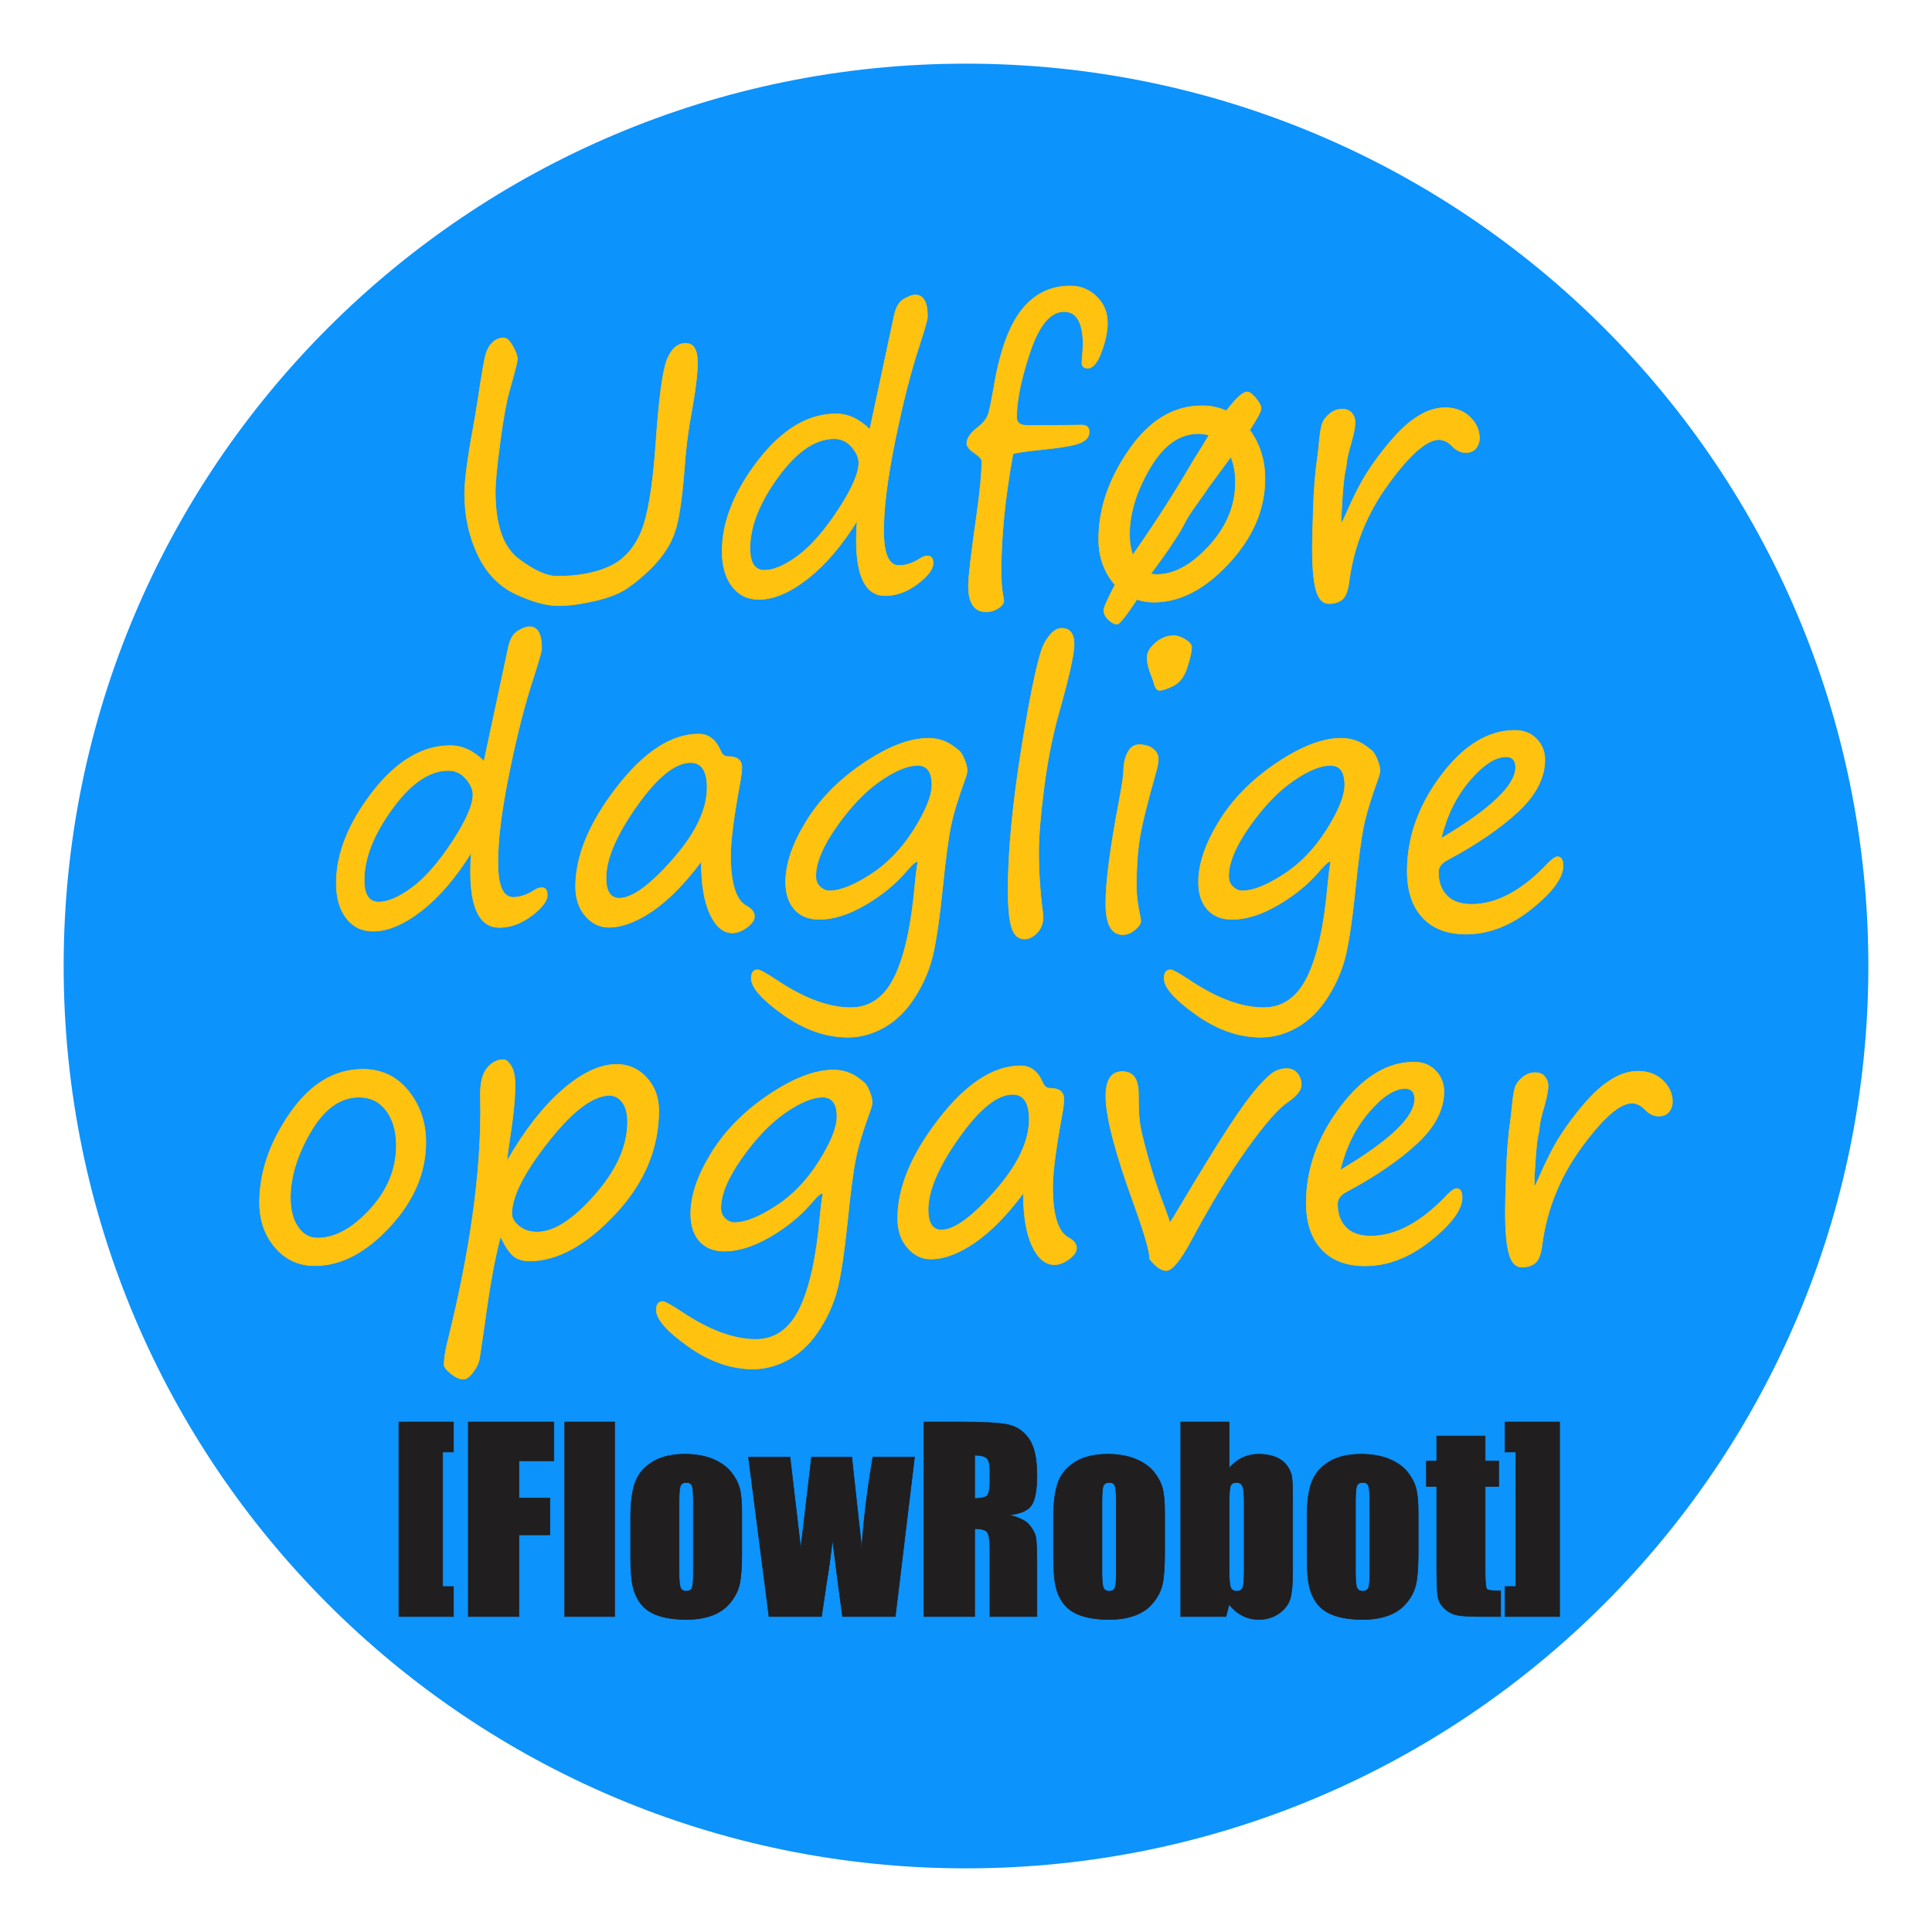
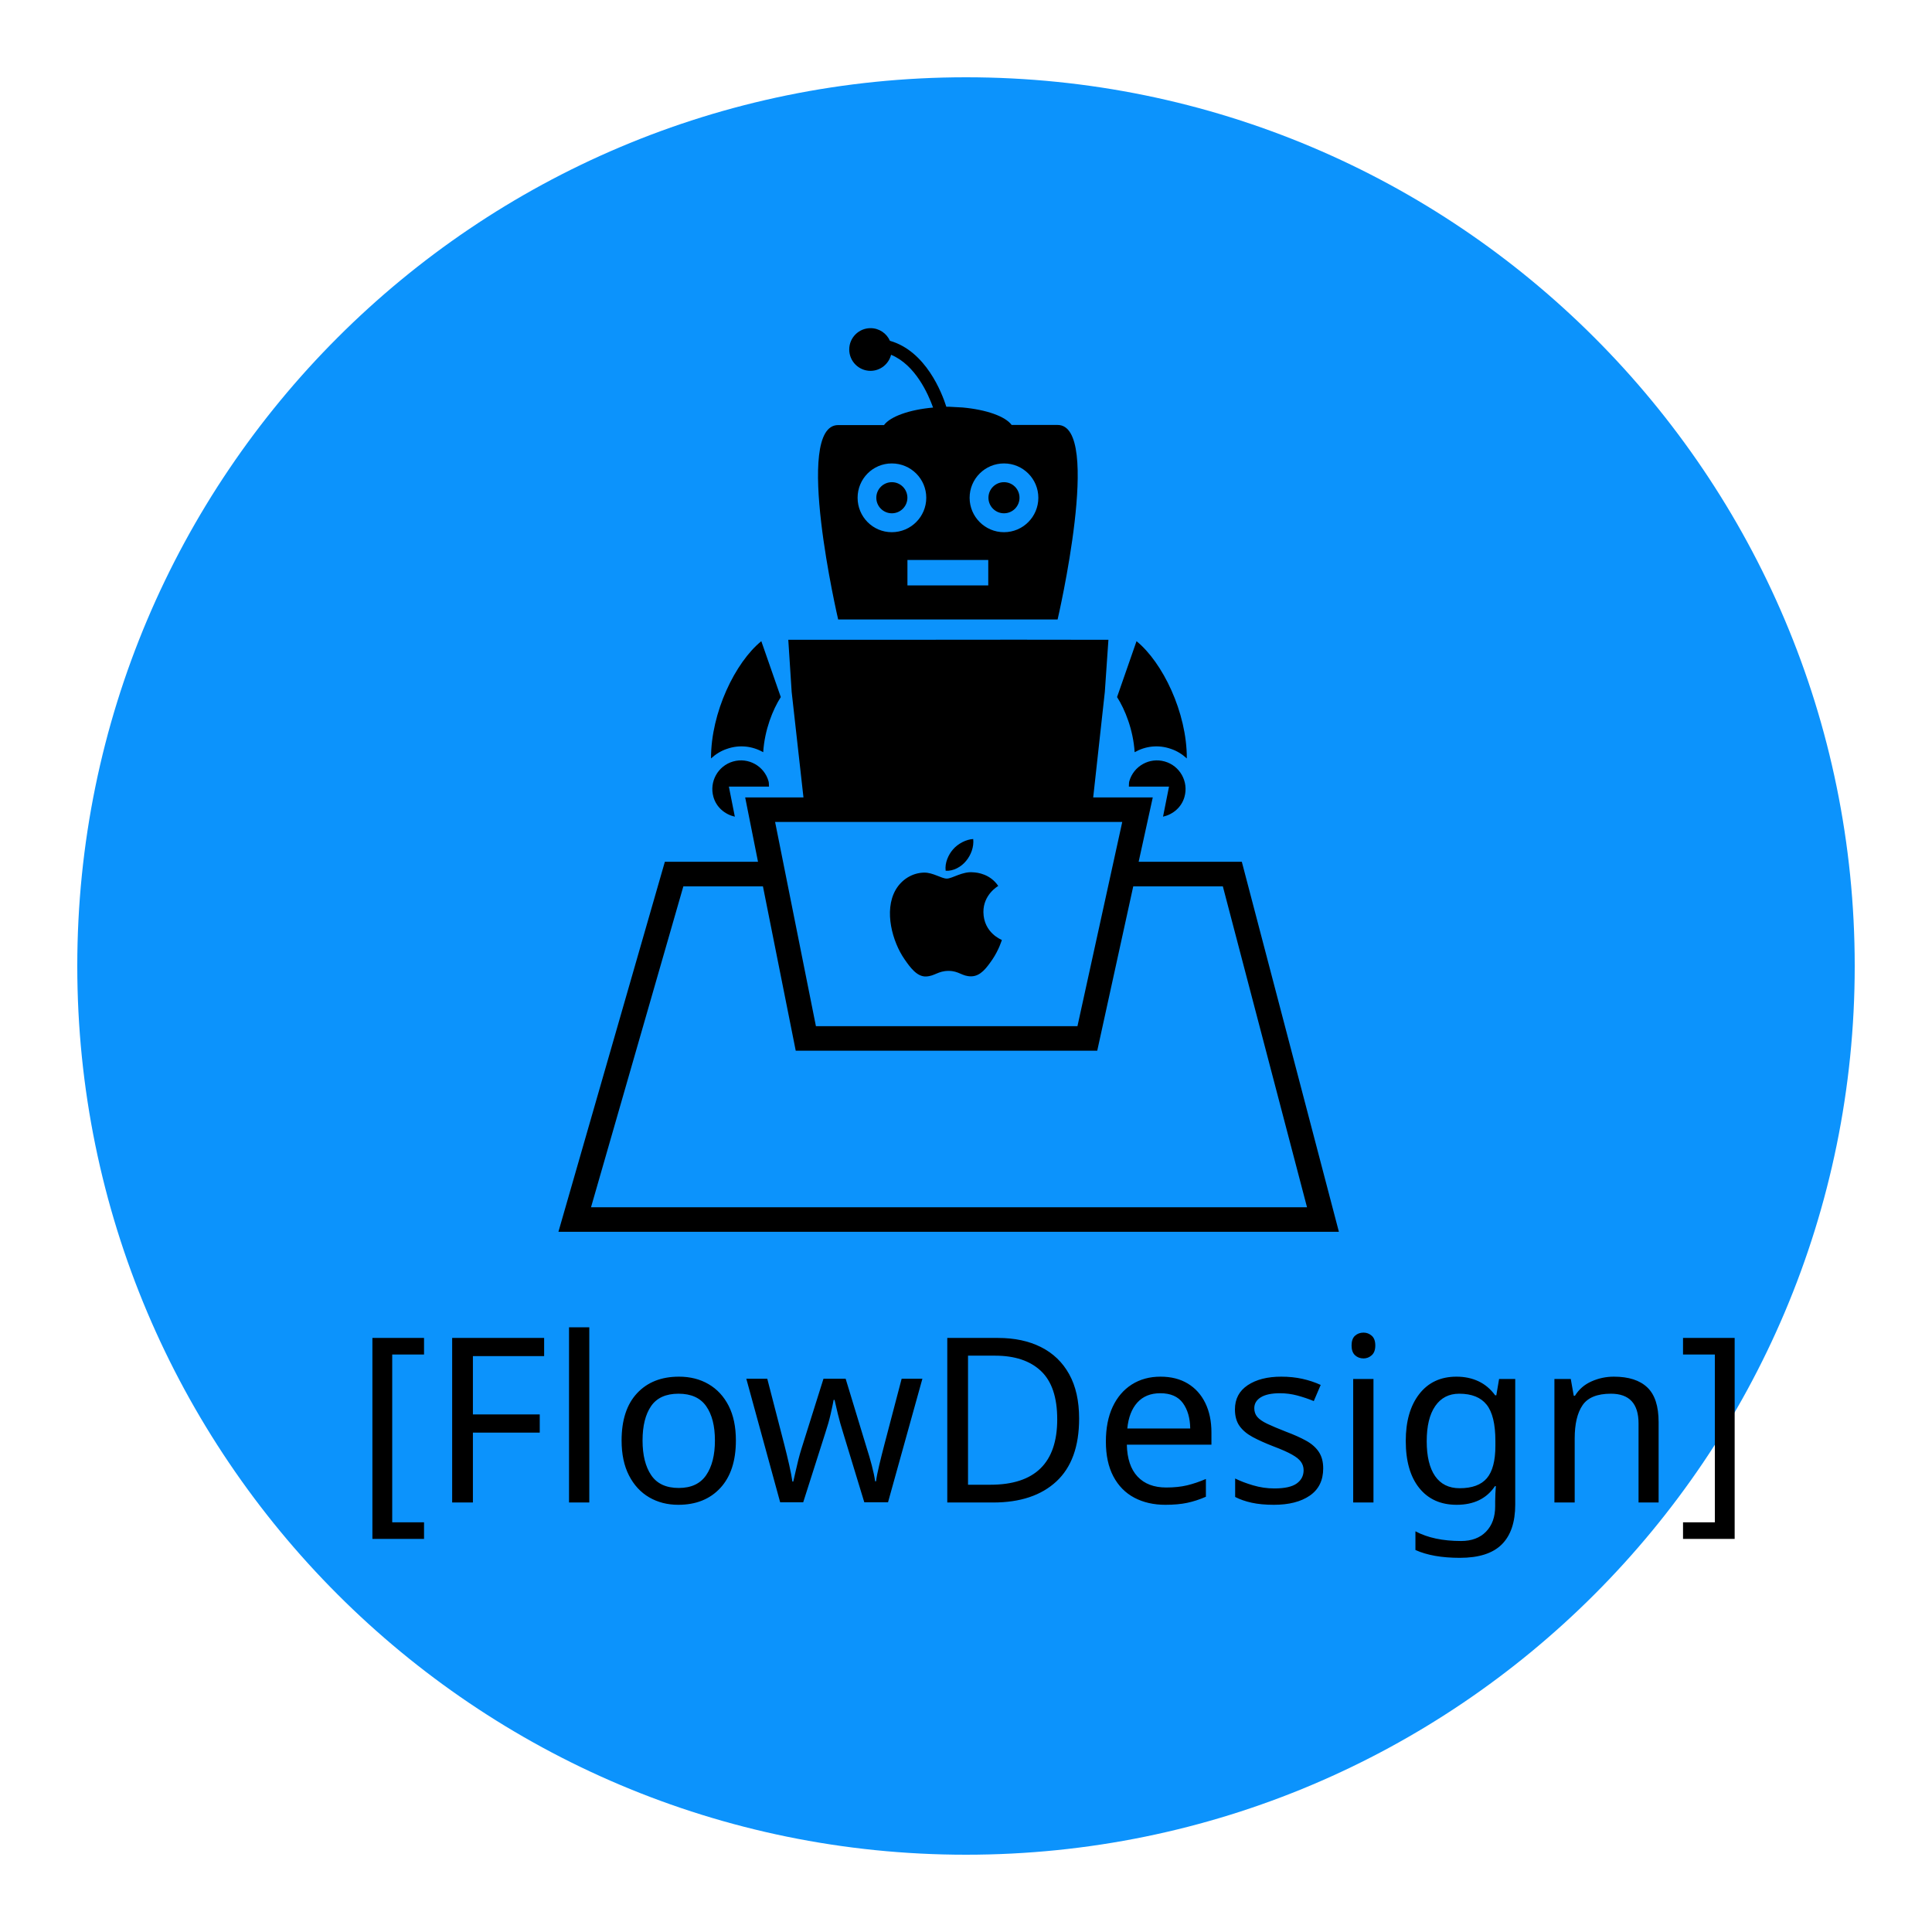
- <svg xmlns="http://www.w3.org/2000/svg" xml:space="preserve" width="9.843in" height="9.843in" version="1.1" style="shape-rendering:geometricPrecision; text-rendering:geometricPrecision; image-rendering:optimizeQuality; fill-rule:evenodd; clip-rule:evenodd" viewBox="0 0 9842.52 9842.52">
-   <defs>
-     <style type="text/css">
-    
-     .str0 {stroke:#0C93FC;stroke-width:138.89;stroke-miterlimit:2.613}
-     .str2 {stroke:#201E1E;stroke-width:3;stroke-miterlimit:2.613}
-     .str1 {stroke:#FFC20F;stroke-width:3;stroke-miterlimit:2.613}
-     .fil0 {fill:#0C93FC}
-     .fil2 {fill:#201E1E;fill-rule:nonzero}
-     .fil1 {fill:#FFC20F;fill-rule:nonzero}
-    
-   </style>
-   </defs>
-   <g id="Layer_x0020_1">
-     <circle class="fil0 str0" cx="4921.26" cy="4921.26" r="4527.56" />
-     <g id="_2914590347136">
-       <path class="fil1 str1" d="M2843.35 3085.75c-58.25,0 -129.93,-19.52 -215.02,-58.86 -84.79,-39.35 -149.44,-106.14 -194.28,-200.38 -44.53,-93.94 -67.1,-197.63 -67.1,-310.78 0,-68.02 14.94,-182.08 44.83,-342.2 5.49,-29.28 13.11,-75.64 23.18,-139.38 19.22,-126.88 32.33,-203.13 39.65,-228.74 7.63,-25.62 19.22,-46.06 35.38,-61.3 16.16,-15.25 34.77,-22.87 56.42,-22.87 14.94,0 30.19,14.33 46.06,42.7 15.56,28.06 23.48,50.02 23.48,65.57 0,11.89 -13.72,65.88 -40.87,161.65 -14.33,48.19 -29.89,133.59 -46.66,256.19 -16.47,122.3 -25.01,208.61 -25.01,258.63 0,167.13 39.34,280.89 117.42,340.37 78.38,59.47 144.26,89.36 197.02,89.36 102.48,0 189.7,-15.56 261.38,-46.97 71.98,-31.11 126.27,-88.15 163.17,-170.19 36.9,-82.35 63.13,-235.15 78.69,-458.41 15.56,-228.13 34.46,-370.26 56.73,-426.68 22.27,-56.12 53.98,-84.48 95.16,-84.48 40.57,0 60.69,33.24 60.69,99.12 0,56.12 -11.59,147.92 -34.77,275.41 -14.94,78.69 -25.93,170.49 -33.24,276.02 -6.41,83.26 -14.94,156.77 -25.93,220.2 -10.67,63.44 -28.06,116.51 -52.46,158.59 -24.4,42.39 -55.51,82.04 -92.72,118.95 -37.21,36.9 -75.94,69.23 -116.51,97.29 -40.56,28.06 -96.38,50.32 -167.44,66.49 -71.37,16.47 -133.59,24.7 -187.26,24.7zm1523.43 -432.48c-79.6,128.09 -164.39,226.91 -253.75,296.15 -89.36,69.54 -171.41,104.31 -246.43,104.31 -57.95,0 -103.7,-22.26 -137.25,-66.8 -33.55,-44.22 -50.63,-103.39 -50.63,-177.2 0,-150.67 61.31,-305.3 183.61,-463.89 122.61,-158.29 254.67,-237.59 396.49,-237.59 61.91,0 119.25,26.54 172.32,79.61l125.04 -584.37c9.15,-39.95 25.62,-66.79 49.72,-80.52 24.09,-13.72 43,-20.44 56.73,-20.44 41.78,0 62.52,36.91 62.52,110.71 0,13.11 -13.72,61.91 -41.18,146.4 -43.31,131.15 -84.79,292.18 -123.52,483.11 -39.04,190.93 -58.56,344.03 -58.56,459.62 0,119.25 25.93,178.72 77.77,178.72 33.24,0 67.71,-10.98 103.39,-32.94 14.94,-10.67 28.97,-16.16 42.09,-16.16 19.21,0 28.67,12.5 28.67,37.51 0,30.5 -26.84,65.57 -79.91,105.53 -53.37,39.95 -107.97,59.78 -164.09,59.78 -98.2,0 -147.31,-94.55 -147.31,-284.25 0,-32.02 1.22,-64.66 4.27,-97.29zm-117.12 -418.15c-96.38,0 -191.84,65.27 -286.69,196.11 -94.85,130.84 -142.13,251.62 -142.13,362.33 0,74.42 24.7,111.63 74.11,111.63 46.67,0 103.09,-24.4 169.57,-73.2 66.19,-48.8 134.5,-126.57 204.96,-233.63 70.15,-107.05 105.53,-187.26 105.53,-240.94 0,-26.23 -12.2,-53.07 -36.3,-80.82 -24.09,-27.76 -53.68,-41.48 -89.06,-41.48zm864.35 829.27c-4.27,14.94 -15.56,27.45 -34.16,37.52 -18.3,10.06 -36.91,15.25 -55.2,15.25 -60.69,0 -91.19,-44.53 -91.19,-133.28 0,-42.39 14.03,-161.95 42.09,-359.28 17.08,-120.78 25.93,-212.58 25.93,-275.1 0,-10.68 -12.51,-24.7 -37.82,-42.09 -25.62,-16.47 -38.43,-32.94 -38.43,-49.1 0,-25.62 19.52,-53.37 58.25,-82.96 29.89,-23.18 48.19,-49.1 54.9,-77.77 7.02,-28.67 14.64,-68.32 23.79,-118.94 30.19,-184.52 77.77,-317.8 142.43,-399.24 64.66,-81.74 147.01,-122.61 247.04,-122.61 53.07,0 97.9,18 134.81,54.29 37.21,35.99 55.51,80.82 55.51,134.2 0,43.61 -10.37,93.02 -30.8,147.92 -20.44,55.2 -43.92,82.65 -70.15,82.65 -19.52,0 -29.58,-9.76 -29.58,-29.28l6.41 -86.92c0,-114.98 -32.33,-172.32 -96.69,-172.32 -69.54,0 -127.18,68.32 -173.23,204.96 -45.75,136.94 -68.63,247.96 -68.63,333.96 0,27.15 17.69,40.87 53.37,40.87 155.55,0 247.04,-0.61 274.8,-1.83 27.75,-0.91 41.48,10.67 41.48,35.07 0,24.4 -14.94,43 -44.83,55.81 -30.2,12.81 -95.77,24.09 -197.33,34.46 -86.31,8.85 -135.11,16.17 -146.4,22.26 -39.95,221.43 -59.78,419.06 -59.78,592.3 0,51.85 2.44,90.28 7.01,115.29 4.27,23.18 6.41,37.82 6.41,43.92zm1252.6 -873.8c51.85,71.37 77.77,154.02 77.77,248.26 0,154.93 -61.3,298.28 -183.6,430.65 -122.61,132.37 -249.79,198.24 -382.16,198.24 -30.19,0 -59.17,-4.57 -86.61,-14.03l-39.35 57.95c-32.02,45.14 -52.46,68.01 -60.69,68.01 -14.94,0 -30.19,-7.93 -45.75,-23.18 -15.25,-15.55 -23.18,-31.11 -23.18,-46.66 0,-14.33 19.22,-57.65 57.34,-130.54 -55.51,-63.74 -83.26,-141.52 -83.26,-233.93 0,-153.72 51.85,-305.3 155.24,-454.44 103.09,-149.14 226.91,-223.87 371.17,-223.87 43.92,0 85.4,8.85 124.13,25.93 49.41,-64.35 84.48,-96.38 105.52,-96.38 11.9,0 26.84,10.68 44.53,32.02 17.99,21.66 26.84,38.74 26.84,51.85 0,14.94 -19.22,51.54 -57.95,110.1zm-595.04 636.82c7.02,-11.29 14.33,-22.27 22.26,-32.94 108.27,-156.76 202.21,-303.77 281.51,-441.32l19.52 -31.41c22.57,-35.07 40.26,-63.74 52.76,-85.7l11.59 -18.91c-16.17,-5.19 -34.16,-7.93 -54.59,-7.93 -95.77,0 -178.11,58.87 -247.04,176.59 -68.62,117.42 -103.09,229.66 -103.09,336.41 0,40.87 5.49,76.25 17.08,105.22zm499.27 -500.19l-88.45 120.47c-17.69,22.57 -31.72,42.39 -41.78,59.17 -6.1,8.85 -23.18,32.63 -50.93,71.37 -24.7,34.46 -41.48,61 -50.93,79.61 -29.28,59.47 -88.14,147.92 -176.28,265.34 9.76,2.44 19.82,3.66 30.5,3.66 88.76,0 177.81,-48.8 267.17,-146.09 89.36,-97.6 133.89,-205.87 133.89,-324.81 0,-46.67 -7.63,-89.36 -23.18,-128.71zm562.1 341.29c6.1,-10.67 13.11,-25.62 21.65,-44.83 40.56,-92.72 77.77,-165.61 111.63,-218.37 33.85,-52.76 71.37,-103.09 112.24,-151.28 40.56,-48.49 78.07,-85.09 111.63,-110.1 33.55,-25.01 64.05,-42.39 91.5,-52.15 27.45,-9.76 53.98,-14.94 79.6,-14.94 51.85,0 93.94,15.86 126.88,46.97 32.63,31.42 49.1,67.71 49.1,109.49 0,18.61 -5.8,35.07 -17.38,50.02 -11.59,14.94 -29.28,22.26 -53.07,22.26 -25.01,0 -48.19,-10.98 -68.93,-32.94 -21.35,-21.96 -43.92,-32.94 -67.1,-32.94 -61.91,0 -147.61,75.03 -257.11,225.08 -109.8,150.06 -176.59,315.36 -200.38,495.92 -5.8,46.36 -17.08,77.16 -33.85,92.11 -16.78,14.64 -40.26,22.27 -70.45,22.27 -29.28,0 -50.32,-21.66 -63.44,-65.27 -13.11,-43.61 -19.82,-116.81 -19.82,-219.9 0,-27.75 1.52,-89.67 4.57,-184.82 3.35,-112.54 10.67,-203.43 21.35,-272.67 1.83,-11.28 4.88,-37.82 8.84,-79.3 4.27,-46.06 9.46,-77.78 15.86,-95.77 6.1,-17.69 18.91,-34.46 38.43,-50.02 19.21,-15.56 40.26,-23.18 62.83,-23.18 21.96,0 38.73,7.01 49.71,21.04 10.98,14.03 16.47,28.97 16.47,45.14 0,23.18 -6.1,55.81 -17.99,98.21 -13.72,46.97 -21.65,79.6 -24.09,97.29 -1.83,20.43 -4.88,41.48 -9.76,63.44 -6.1,25.62 -11.89,93.02 -18,201.91l-0.91 33.24 0 24.09zm-4431.68 1674.92c-79.6,128.09 -164.39,226.91 -253.75,296.15 -89.36,69.54 -171.41,104.31 -246.43,104.31 -57.95,0 -103.7,-22.26 -137.25,-66.8 -33.55,-44.22 -50.63,-103.39 -50.63,-177.2 0,-150.67 61.31,-305.3 183.61,-463.89 122.61,-158.29 254.67,-237.59 396.49,-237.59 61.91,0 119.25,26.54 172.32,79.61l125.04 -584.37c9.15,-39.95 25.62,-66.79 49.72,-80.52 24.09,-13.72 43,-20.44 56.73,-20.44 41.78,0 62.52,36.91 62.52,110.71 0,13.11 -13.72,61.91 -41.18,146.4 -43.31,131.15 -84.79,292.18 -123.52,483.11 -39.04,190.93 -58.56,344.03 -58.56,459.62 0,119.25 25.93,178.72 77.77,178.72 33.24,0 67.71,-10.98 103.39,-32.94 14.94,-10.67 28.97,-16.16 42.09,-16.16 19.21,0 28.67,12.5 28.67,37.51 0,30.5 -26.84,65.57 -79.91,105.53 -53.37,39.95 -107.97,59.78 -164.09,59.78 -98.2,0 -147.31,-94.55 -147.31,-284.25 0,-32.02 1.22,-64.66 4.27,-97.29zm-117.12 -418.15c-96.38,0 -191.84,65.27 -286.69,196.11 -94.85,130.84 -142.13,251.62 -142.13,362.33 0,74.42 24.7,111.63 74.11,111.63 46.67,0 103.09,-24.4 169.57,-73.2 66.19,-48.8 134.5,-126.57 204.96,-233.63 70.15,-107.05 105.53,-187.26 105.53,-240.94 0,-26.23 -12.2,-53.07 -36.3,-80.82 -24.09,-27.76 -53.68,-41.48 -89.06,-41.48zm1288.59 462.98c-83.26,111.93 -165.92,195.81 -247.35,251.93 -81.74,55.81 -156.46,83.87 -224.48,83.87 -45.75,0 -85.4,-19.21 -118.64,-57.95 -33.55,-38.73 -50.02,-88.44 -50.02,-149.44 0,-156.46 69.84,-325.12 209.83,-505.98 139.99,-180.86 279.07,-271.14 417.23,-271.14 50.02,0 87.23,28.37 111.93,85.7 7.63,18.91 19.82,28.67 36.6,28.67 47.58,0 71.37,18.3 71.37,55.2 0,18.61 -3.05,43.92 -8.85,75.94 -32.33,175.67 -48.19,299.81 -48.19,371.78 0,144.26 27.15,230.57 82.04,259.24 26.23,14.33 39.34,31.72 39.34,52.46 0,18.61 -12.81,37.21 -38.43,56.12 -25.62,18.61 -50.32,28.06 -74.11,28.06 -46.06,0 -83.87,-31.72 -113.46,-94.85 -29.89,-63.13 -44.83,-153.11 -44.83,-269.61zm-54.29 -503.24c-78.69,0 -170.19,73.81 -274.49,221.12 -104.31,147.61 -156.46,269.92 -156.46,366.9 0,68.32 22.87,102.78 68.01,102.78 65.57,0 156.46,-66.19 272.66,-198.55 116.2,-132.06 174.15,-253.75 174.15,-364.46 0,-85.09 -28.06,-127.79 -83.87,-127.79zm1157.74 504.76c-7.01,-5.19 -27.14,11.59 -59.78,50.02 -54.29,63.74 -123.52,120.47 -207.7,169.88 -84.48,49.41 -162.56,74.11 -234.54,74.11 -53.68,0 -95.77,-16.78 -126.26,-50.33 -30.2,-33.85 -45.44,-80.21 -45.44,-139.99 0,-92.11 34.77,-195.2 104.61,-308.65 69.54,-113.46 167.14,-212.58 292.49,-297.06 125.35,-84.48 235.15,-126.88 329.39,-126.88 49.41,0 93.02,14.33 130.54,43 8.84,7.02 16.47,12.81 23.18,17.69 10.67,7.93 20.74,23.48 30.19,46.97 9.76,23.48 14.33,42.39 14.33,56.73 0,8.85 -3.35,22.57 -9.76,41.17 -36.29,98.82 -61,180.86 -74.11,245.52 -13.11,64.96 -27.45,174.45 -43,328.17 -14.33,138.16 -29.59,244.3 -46.36,319.02 -16.78,74.42 -46.67,146.39 -90.28,215.93 -43.61,69.84 -95.77,122 -156.46,157.07 -60.69,34.77 -123.22,52.15 -187.57,52.15 -111.32,0 -221.42,-38.43 -329.69,-115.29 -108.27,-76.86 -162.56,-138.46 -162.56,-184.83 0,-29.28 10.98,-43.92 32.94,-43.92 10.67,0 42.7,17.69 95.77,52.76 139.99,93.63 265.95,140.3 377.88,140.3 97.6,0 172.02,-52.15 222.95,-156.46 50.94,-104.31 85.7,-259.85 104,-467.25 4.27,-46.97 9.15,-86.92 15.25,-119.86zm-1.83 -490.43c-50.63,0 -113.76,26.23 -189.7,78.69 -75.94,52.46 -149.75,129.31 -221.43,230.57 -71.37,101.26 -107.05,186.04 -107.05,254.67 0,23.18 7.32,41.48 21.96,54.9 14.64,13.42 30.81,20.13 48.5,20.13 53.07,0 122.3,-27.45 207.7,-82.35 85.7,-54.59 159.21,-130.84 220.81,-228.13 61.61,-97.59 92.41,-173.84 92.41,-229.35 0,-66.18 -24.4,-99.12 -73.2,-99.12zm733.5 -698.73c43,0 64.35,27.45 64.35,82.35 0,48.8 -25.93,165 -77.78,348.3 -32.63,115.59 -57.94,243.08 -75.94,382.46 -18,139.38 -26.84,248.57 -26.84,327.87 0,98.2 6.41,196.11 18.91,293.09 2.44,18.61 3.35,32.02 3.35,40.26 0,29.89 -10.07,55.51 -30.19,76.86 -20.44,21.35 -41.79,32.02 -64.35,32.02 -31.72,0 -53.37,-19.52 -65.57,-58.86 -12.2,-39.35 -18.3,-102.78 -18.3,-190.31 0,-199.46 23.79,-446.81 71.67,-741.74 48.19,-294.62 86.31,-467.25 114.37,-517.26 28.36,-50.02 57.03,-75.03 86.31,-75.03zm498.66 316.28c-12.51,0 -21.96,-13.42 -28.67,-40.26 -2.44,-8.24 -5.49,-17.39 -9.76,-27.76 -16.17,-38.43 -24.09,-72.28 -24.09,-100.95 0,-23.79 14.03,-47.89 42.39,-72.59 28.36,-24.7 59.78,-37.21 94.24,-37.21 17.39,0 36.6,6.71 58.26,20.13 21.35,13.42 32.02,26.23 32.02,38.73 0,19.83 -7.32,53.07 -21.96,100.34 -14.64,46.97 -37.82,78.69 -69.54,95.16 -32.02,16.17 -56.12,24.4 -72.89,24.4zm-117.12 998.24c0,45.14 6.41,96.07 18.91,152.8 2.44,10.68 3.35,19.52 3.35,26.54 0,10.98 -9.76,24.7 -29.28,41.78 -19.82,16.78 -40.56,25.31 -62.52,25.31 -57.95,0 -86.62,-53.07 -86.62,-158.9 0,-109.8 22.57,-283.03 67.71,-520.01 15.56,-82.96 23.18,-133.89 23.18,-152.8 0,-37.51 7.02,-69.54 20.74,-96.07 13.72,-26.54 32.94,-39.96 57.95,-39.96 30.5,0 54.29,7.32 71.98,21.96 17.69,14.64 26.23,30.8 26.23,48.8 0,17.69 -3.96,41.48 -12.5,70.45 -44.53,157.37 -72.28,269.92 -82.96,337.93 -10.68,67.71 -16.17,148.53 -16.17,242.17zm990 -125.35c-7.01,-5.19 -27.14,11.59 -59.78,50.02 -54.29,63.74 -123.52,120.47 -207.7,169.88 -84.48,49.41 -162.56,74.11 -234.54,74.11 -53.68,0 -95.77,-16.78 -126.26,-50.33 -30.2,-33.85 -45.44,-80.21 -45.44,-139.99 0,-92.11 34.77,-195.2 104.61,-308.65 69.54,-113.46 167.14,-212.58 292.49,-297.06 125.35,-84.48 235.15,-126.88 329.39,-126.88 49.41,0 93.02,14.33 130.54,43 8.84,7.02 16.47,12.81 23.18,17.69 10.67,7.93 20.74,23.48 30.19,46.97 9.76,23.48 14.33,42.39 14.33,56.73 0,8.85 -3.35,22.57 -9.76,41.17 -36.29,98.82 -61,180.86 -74.11,245.52 -13.11,64.96 -27.45,174.45 -43,328.17 -14.33,138.16 -29.59,244.3 -46.36,319.02 -16.78,74.42 -46.67,146.39 -90.28,215.93 -43.61,69.84 -95.77,122 -156.46,157.07 -60.69,34.77 -123.22,52.15 -187.57,52.15 -111.32,0 -221.42,-38.43 -329.69,-115.29 -108.27,-76.86 -162.56,-138.46 -162.56,-184.83 0,-29.28 10.98,-43.92 32.94,-43.92 10.67,0 42.7,17.69 95.77,52.76 139.99,93.63 265.95,140.3 377.88,140.3 97.6,0 172.02,-52.15 222.95,-156.46 50.94,-104.31 85.7,-259.85 104,-467.25 4.27,-46.97 9.15,-86.92 15.25,-119.86zm-1.83 -490.43c-50.63,0 -113.76,26.23 -189.7,78.69 -75.94,52.46 -149.75,129.31 -221.43,230.57 -71.37,101.26 -107.05,186.04 -107.05,254.67 0,23.18 7.32,41.48 21.96,54.9 14.64,13.42 30.81,20.13 48.5,20.13 53.07,0 122.3,-27.45 207.7,-82.35 85.7,-54.59 159.21,-130.84 220.81,-228.13 61.61,-97.59 92.41,-173.84 92.41,-229.35 0,-66.18 -24.4,-99.12 -73.2,-99.12zm1185.5 511.17c0,60.7 -53.68,133.89 -161.04,219.9 -107.66,85.7 -218.68,128.4 -333.05,128.4 -95.76,0 -169.88,-28.06 -222.03,-84.79 -52.15,-56.43 -78.08,-135.42 -78.08,-236.67 0,-170.49 57.34,-332.44 172.32,-486.16 114.98,-153.72 240.94,-230.57 377.28,-230.57 44.53,0 81.13,14.64 109.49,43.92 28.06,28.97 42.39,64.35 42.39,105.22 0,91.8 -45.14,179.64 -135.11,263.82 -89.97,83.87 -210.14,166.52 -360.81,247.35 -31.11,16.17 -46.36,36.91 -46.36,62.52 0,49.41 14.03,89.06 42.7,118.94 28.67,29.89 71.06,44.53 126.87,44.53 128.1,0 258.94,-70.76 392.22,-212.58 19.82,-19.52 34.77,-29.59 44.83,-29.59 18.91,0 28.36,15.25 28.36,45.75zm-620.96 -139.38c252.84,-150.06 379.1,-270.83 379.1,-362.03 0,-35.68 -16.16,-53.68 -48.49,-53.68 -54.59,0 -116.51,40.26 -185.44,120.78 -68.62,80.52 -117.11,178.72 -145.17,294.93zm-5738.42 2176.93c-81.43,0 -148.83,-30.8 -201.9,-92.72 -53.07,-61.91 -79.6,-138.46 -79.6,-229.66 0,-153.72 51.85,-305.3 155.24,-454.44 103.09,-149.14 226.91,-223.87 371.17,-223.87 95.16,0 172.63,36.6 231.8,110.1 59.17,73.2 89.06,160.43 89.06,261.69 0,154.93 -61.3,298.28 -183.6,430.65 -122.61,132.37 -249.79,198.24 -382.16,198.24zm-124.13 -345.56c0,60.08 12.5,109.19 37.82,147.31 25.31,38.13 58.86,57.34 100.65,57.34 88.76,0 177.81,-48.8 267.17,-146.09 89.36,-97.6 133.89,-205.87 133.89,-324.81 0,-73.5 -17.08,-132.67 -51.24,-178.42 -34.16,-45.44 -80.21,-68.32 -138.16,-68.32 -95.77,0 -178.11,58.87 -247.04,176.59 -68.62,117.42 -103.09,229.66 -103.09,336.41zm1070.52 197.33c-29.28,107.36 -56.43,257.72 -82.04,451.39l-25.01 168.66c-4.27,23.79 -15.25,47.58 -33.24,71.06 -17.69,23.48 -34.16,35.38 -49.11,35.38 -18.6,0 -39.34,-9.45 -63.13,-28.06 -23.48,-18.91 -35.07,-33.85 -35.07,-45.14 0,-32.94 7.32,-78.08 22.26,-136.03 108.88,-440.1 163.48,-826.83 163.48,-1159.57l-0.92 -75.03c-1.22,-64.35 10.07,-111.32 33.85,-140.3 24.09,-29.28 51.24,-43.92 82.35,-43.92 14.33,0 28.06,11.28 41.18,33.55 13.11,22.27 19.52,53.98 19.52,95.16 0,57.65 -5.79,127.79 -17.69,209.83 -15.56,103.7 -23.48,163.48 -24.09,178.72 88.76,-154.63 182.69,-275.71 282.12,-362.63 99.43,-86.92 191.84,-130.54 277.24,-130.54 60.09,0 110.71,22.57 152.19,67.4 41.48,45.14 62.22,100.95 62.22,167.75 0,193.97 -74.42,370.56 -223.56,528.85 -148.83,158.59 -294.01,237.59 -434.92,237.59 -35.38,0 -63.13,-8.84 -83.57,-26.53 -20.74,-18 -42.09,-50.63 -64.05,-97.6zm554.78 -719.17c-83.87,0 -187.87,78.69 -311.7,235.76 -123.83,157.38 -185.74,279.68 -185.74,367.21 0,21.65 12.2,42.39 36.6,62.52 24.4,20.43 55.2,30.5 92.72,30.5 85.4,0 183.3,-63.13 294.01,-189.09 111.02,-125.96 166.22,-249.48 166.22,-371.17 0,-43.61 -8.85,-76.86 -26.23,-100.65 -17.69,-23.48 -39.65,-35.07 -65.88,-35.07zm1087.6 499.27c-7.01,-5.19 -27.14,11.59 -59.78,50.02 -54.29,63.74 -123.52,120.47 -207.7,169.88 -84.48,49.41 -162.56,74.11 -234.54,74.11 -53.68,0 -95.77,-16.78 -126.26,-50.33 -30.2,-33.85 -45.44,-80.21 -45.44,-139.99 0,-92.11 34.77,-195.2 104.61,-308.65 69.54,-113.46 167.14,-212.58 292.49,-297.06 125.35,-84.48 235.15,-126.88 329.39,-126.88 49.41,0 93.02,14.33 130.54,43 8.84,7.02 16.47,12.81 23.18,17.69 10.67,7.93 20.74,23.48 30.19,46.97 9.76,23.48 14.33,42.39 14.33,56.73 0,8.85 -3.35,22.57 -9.76,41.17 -36.29,98.82 -61,180.86 -74.11,245.52 -13.11,64.96 -27.45,174.45 -43,328.17 -14.33,138.16 -29.59,244.3 -46.36,319.02 -16.78,74.42 -46.67,146.39 -90.28,215.93 -43.61,69.84 -95.77,122 -156.46,157.07 -60.69,34.77 -123.22,52.15 -187.57,52.15 -111.32,0 -221.42,-38.43 -329.69,-115.29 -108.27,-76.86 -162.56,-138.46 -162.56,-184.83 0,-29.28 10.98,-43.92 32.94,-43.92 10.67,0 42.7,17.69 95.77,52.76 139.99,93.63 265.95,140.3 377.88,140.3 97.6,0 172.02,-52.15 222.95,-156.46 50.94,-104.31 85.7,-259.85 104,-467.25 4.27,-46.97 9.15,-86.92 15.25,-119.86zm-1.83 -490.43c-50.63,0 -113.76,26.23 -189.7,78.69 -75.94,52.46 -149.75,129.31 -221.43,230.57 -71.37,101.26 -107.05,186.04 -107.05,254.67 0,23.18 7.32,41.48 21.96,54.9 14.64,13.42 30.81,20.13 48.5,20.13 53.07,0 122.3,-27.45 207.7,-82.35 85.7,-54.59 159.21,-130.84 220.81,-228.13 61.61,-97.59 92.41,-173.84 92.41,-229.35 0,-66.18 -24.4,-99.12 -73.2,-99.12zm1022.94 488.9c-83.26,111.93 -165.92,195.81 -247.35,251.93 -81.74,55.81 -156.46,83.87 -224.48,83.87 -45.75,0 -85.4,-19.21 -118.64,-57.95 -33.55,-38.73 -50.02,-88.44 -50.02,-149.44 0,-156.46 69.84,-325.12 209.83,-505.98 139.99,-180.86 279.07,-271.14 417.23,-271.14 50.02,0 87.23,28.37 111.93,85.7 7.63,18.91 19.82,28.67 36.6,28.67 47.58,0 71.37,18.3 71.37,55.2 0,18.61 -3.05,43.92 -8.85,75.94 -32.33,175.67 -48.19,299.81 -48.19,371.78 0,144.26 27.15,230.57 82.04,259.24 26.23,14.33 39.34,31.72 39.34,52.46 0,18.61 -12.81,37.21 -38.43,56.12 -25.62,18.61 -50.32,28.06 -74.11,28.06 -46.06,0 -83.87,-31.72 -113.46,-94.85 -29.89,-63.13 -44.83,-153.11 -44.83,-269.61zm-54.29 -503.24c-78.69,0 -170.19,73.81 -274.49,221.12 -104.31,147.61 -156.46,269.92 -156.46,366.9 0,68.32 22.87,102.78 68.01,102.78 65.57,0 156.46,-66.19 272.66,-198.55 116.2,-132.06 174.15,-253.75 174.15,-364.46 0,-85.09 -28.06,-127.79 -83.87,-127.79zm697.51 839.03c1.22,-34.46 -24.09,-123.83 -75.94,-268.09 -98.21,-268.7 -147.31,-455.66 -147.31,-561.19 0,-83.87 28.06,-125.96 83.87,-125.96 54.9,0 82.35,37.52 82.35,112.54 0,61.61 1.83,108.57 5.8,141.82 3.66,32.94 17.99,93.33 42.39,181.47 24.4,87.83 51.24,169.27 80.52,244.3 14.64,39.35 25.62,69.24 32.02,90.28 12.51,-19.22 28.67,-45.44 48.19,-78.69 104.92,-176.28 188.48,-312.31 250.7,-407.47 62.22,-95.46 113.15,-164.69 152.19,-208.31 39.35,-43.31 68.32,-69.54 86.93,-78.08 18.3,-8.54 37.21,-13.11 56.12,-13.11 23.18,0 41.48,8.54 54.9,25.01 13.42,16.78 20.13,35.99 20.13,57.34 0,28.06 -24.4,58.25 -73.2,91.19 -45.75,30.8 -113.46,108.57 -202.82,233.01 -89.36,124.74 -185.74,283.34 -289.43,476.4 -53.07,97.6 -93.94,146.4 -122.61,146.4 -25.01,0 -53.07,-19.52 -84.79,-58.87zm1592.06 -313.53c0,60.7 -53.68,133.89 -161.04,219.9 -107.66,85.7 -218.68,128.4 -333.05,128.4 -95.76,0 -169.88,-28.06 -222.03,-84.79 -52.15,-56.43 -78.08,-135.42 -78.08,-236.67 0,-170.49 57.34,-332.44 172.32,-486.16 114.98,-153.72 240.94,-230.57 377.28,-230.57 44.53,0 81.13,14.64 109.49,43.92 28.06,28.97 42.39,64.35 42.39,105.22 0,91.8 -45.14,179.64 -135.11,263.82 -89.97,83.87 -210.14,166.52 -360.81,247.35 -31.11,16.17 -46.36,36.91 -46.36,62.52 0,49.41 14.03,89.06 42.7,118.94 28.67,29.89 71.06,44.53 126.87,44.53 128.1,0 258.94,-70.76 392.22,-212.58 19.82,-19.52 34.77,-29.59 44.83,-29.59 18.91,0 28.36,15.25 28.36,45.75zm-620.96 -139.38c252.84,-150.06 379.1,-270.83 379.1,-362.03 0,-35.68 -16.16,-53.68 -48.49,-53.68 -54.59,0 -116.51,40.26 -185.44,120.78 -68.62,80.52 -117.11,178.72 -145.17,294.93z" />
-       <path class="fil1 str1" d="M7816.09 6048.85c6.1,-10.67 13.11,-25.62 21.65,-44.83 40.56,-92.72 77.77,-165.61 111.63,-218.37 33.85,-52.76 71.37,-103.09 112.24,-151.28 40.56,-48.49 78.07,-85.09 111.63,-110.1 33.55,-25.01 64.05,-42.39 91.5,-52.15 27.45,-9.76 53.98,-14.94 79.6,-14.94 51.85,0 93.94,15.86 126.88,46.97 32.63,31.42 49.1,67.71 49.1,109.49 0,18.61 -5.8,35.07 -17.38,50.02 -11.59,14.94 -29.28,22.26 -53.07,22.26 -25.01,0 -48.19,-10.98 -68.93,-32.94 -21.35,-21.96 -43.92,-32.94 -67.1,-32.94 -61.91,0 -147.61,75.03 -257.11,225.08 -109.8,150.06 -176.59,315.36 -200.38,495.92 -5.8,46.36 -17.08,77.16 -33.85,92.11 -16.78,14.64 -40.26,22.27 -70.45,22.27 -29.28,0 -50.32,-21.66 -63.44,-65.27 -13.11,-43.61 -19.82,-116.81 -19.82,-219.9 0,-27.75 1.52,-89.67 4.57,-184.82 3.35,-112.54 10.67,-203.43 21.35,-272.67 1.83,-11.28 4.88,-37.82 8.84,-79.3 4.27,-46.06 9.46,-77.78 15.86,-95.77 6.1,-17.69 18.91,-34.46 38.43,-50.02 19.21,-15.56 40.26,-23.18 62.83,-23.18 21.96,0 38.73,7.01 49.71,21.04 10.98,14.03 16.47,28.97 16.47,45.14 0,23.18 -6.1,55.81 -17.99,98.21 -13.72,46.97 -21.65,79.6 -24.09,97.29 -1.83,20.43 -4.88,41.48 -9.76,63.44 -6.1,25.62 -11.89,93.02 -18,201.91l-0.91 33.24 0 24.09z" />
+ <svg xmlns="http://www.w3.org/2000/svg" version="1.1" id="Calque_1" x="0px" y="0px" width="708.662px" height="708.661px" viewBox="0 0 708.662 708.661" enable-background="new 0 0 708.662 708.661" xml:space="preserve">
+   <circle fill="#0C93FC" cx="354.331" cy="354.331" r="325.984" />
+   <text transform="matrix(1 0 0 1 129.8347 551.1196)" font-family="'Impact'" font-size="84.549">[FlowDesign]</text>
+   <g>
+     <path d="M327.139,176.865c3.149,0,5.697,2.558,5.697,5.708c0,3.148-2.548,5.704-5.697,5.704c-3.157,0-5.705-2.555-5.705-5.704   C321.434,179.423,323.983,176.865,327.139,176.865z" />
+     <path d="M368.268,176.865c3.156,0,5.691,2.558,5.691,5.708c0,3.148-2.535,5.704-5.691,5.704c-3.154,0-5.705-2.555-5.705-5.704   C362.563,179.423,365.114,176.865,368.268,176.865z" />
+     <path d="M387.933,227.221c0,0,16.603-71.348,0-71.348h-16.858c-2.32-3.148-9.226-5.603-17.973-6.406l-4.795-0.263   c-0.236,0-0.424,0-0.634,0c-0.209,0-0.385,0-0.554,0c-1.618-5.111-7.512-20.426-20.689-24.196c-1.2-2.704-3.917-4.639-7.114-4.639   c-4.336,0-7.816,3.519-7.816,7.829c0,4.296,3.479,7.829,7.803,7.829c3.634,0,6.689-2.521,7.544-5.894   c8.951,3.715,13.63,14.432,15.41,19.361c-8.727,0.775-15.699,3.29-18.004,6.426h-16.813c-16.63,0,0,71.3,0,71.3H387.933z    M368.268,169.988c6.973,0,12.598,5.652,12.598,12.598s-5.625,12.624-12.598,12.624c-6.959,0-12.61-5.666-12.61-12.624   C355.658,175.626,361.309,169.988,368.268,169.988z M347.674,205.393h14.821v9.332h-29.644v-9.332H347.674z M327.112,169.988   c7.001,0,12.645,5.652,12.645,12.598s-5.644,12.624-12.645,12.624c-6.965,0-12.543-5.666-12.543-12.624   C314.569,175.626,320.147,169.988,327.112,169.988z" />
+     <g>
+       <path d="M279.947,275.91c0.507-8.18,3.521-15.652,6.448-20.225l-7.143-20.493c-9.527,7.722-18.49,26.118-18.449,43.004    c1.671-1.544,3.647-2.784,5.838-3.506C271.268,273.064,275.997,273.671,279.947,275.91z" />
+       <path d="M281.903,286.558c-1.583-5.584-7.396-8.84-12.994-7.243c-5.577,1.592-8.808,7.418-7.222,13.003    c1.092,3.843,4.241,6.419,7.855,7.243l-2.19-11.034h14.722C282.005,287.866,282.086,287.219,281.903,286.558z" />
    </g>
-     <path class="fil2 str2" d="M2310.23 7244.19l0 152.89 -55.14 0 0 685.48 55.14 0 0 152.89 -278.2 0 0 -991.25 278.2 0zm75.4 0l436.1 0 0 198 -177.94 0 0 189.22 157.9 0 0 187.98 -157.9 0 0 416.05 -258.15 0 0 -991.25zm745.63 0l0 991.25 -254.39 0 0 -991.25 254.39 0zm647.88 464.3l0 199.04c0,73.1 -3.76,126.57 -11.07,160.82 -7.31,34.04 -22.98,65.79 -47,95.45 -24.02,29.66 -54.93,51.38 -92.73,65.58 -37.8,13.99 -81.04,21.09 -129.91,21.09 -54.72,0 -101.09,-6.06 -138.89,-17.96 -38.01,-12.11 -67.46,-30.28 -88.35,-54.51 -21.09,-24.44 -36.13,-53.89 -45.11,-88.35 -8.98,-34.46 -13.37,-86.26 -13.37,-155.19l0 -208.23c0,-75.61 8.15,-134.5 24.44,-177.11 16.29,-42.4 45.74,-76.44 88.14,-102.13 42.4,-25.69 96.7,-38.64 162.7,-38.64 55.35,0 102.97,8.35 142.86,24.85 39.68,16.5 70.38,38.01 92.11,64.54 21.51,26.53 36.34,53.89 44.28,82.08 7.94,28.2 11.91,71.01 11.91,128.66zm-246.87 -61.2c0,-41.56 -2.3,-67.88 -6.69,-78.53 -4.59,-10.86 -14.2,-16.29 -29.03,-16.29 -14.83,0 -24.65,5.43 -29.66,16.29 -4.8,10.65 -7.31,36.97 -7.31,78.53l0 366.55c0,38.43 2.51,63.49 7.31,74.98 5.01,11.69 14.62,17.54 29.03,17.54 14.83,0 24.44,-5.22 29.24,-15.87 4.8,-10.65 7.1,-33.42 7.1,-68.5l0 -374.7zm1126.8 -223.9l-97.96 812.05 -268.8 0c-13.79,-99.21 -30.91,-230.16 -51.17,-392.87 -7.73,71.64 -17.54,143.7 -29.66,216.17l-26.31 176.7 -267.55 0 -104.43 -812.05 211.57 0c2.51,21.3 20.68,176.49 54.72,465.76 3.55,-30.08 21.72,-185.47 54.93,-465.76l204.89 0 50.96 465.76c8.15,-136.18 26.94,-291.57 56.39,-465.76l212.41 0zm48.24 -179.2l182.33 0c121.56,0 203.85,4.59 246.87,13.99 43.02,9.4 78.11,33.42 105.26,72.06 27.15,38.43 40.73,100.04 40.73,184.42 0,77.07 -9.61,128.87 -28.82,155.39 -19.01,26.52 -56.81,42.4 -113.2,47.62 50.96,12.74 85.42,29.66 102.97,50.96 17.54,21.09 28.4,40.72 32.58,58.48 4.39,17.75 6.48,66.63 6.48,146.62l0 261.7 -239.35 0 0 -329.79c0,-53.05 -4.18,-85.84 -12.53,-98.58 -8.15,-12.74 -29.87,-19.01 -65.16,-19.01l0 447.38 -258.15 0 0 -991.25zm258.15 169.18l0 220.56c28.82,0 48.87,-3.97 60.36,-11.91 11.49,-7.94 17.33,-33.83 17.33,-77.49l0 -54.51c0,-31.54 -5.64,-52.21 -16.71,-62.03 -11.07,-9.81 -31.54,-14.62 -60.98,-14.62zm968.06 295.12l0 199.04c0,73.1 -3.76,126.57 -11.07,160.82 -7.31,34.04 -22.98,65.79 -47,95.45 -24.02,29.66 -54.93,51.38 -92.73,65.58 -37.8,13.99 -81.04,21.09 -129.91,21.09 -54.72,0 -101.09,-6.06 -138.89,-17.96 -38.01,-12.11 -67.46,-30.28 -88.35,-54.51 -21.09,-24.44 -36.13,-53.89 -45.11,-88.35 -8.98,-34.46 -13.37,-86.26 -13.37,-155.19l0 -208.23c0,-75.61 8.15,-134.5 24.44,-177.11 16.29,-42.4 45.74,-76.44 88.14,-102.13 42.4,-25.69 96.7,-38.64 162.7,-38.64 55.35,0 102.97,8.35 142.86,24.85 39.68,16.5 70.38,38.01 92.11,64.54 21.51,26.53 36.34,53.89 44.28,82.08 7.94,28.2 11.91,71.01 11.91,128.66zm-246.87 -61.2c0,-41.56 -2.3,-67.88 -6.69,-78.53 -4.59,-10.86 -14.2,-16.29 -29.03,-16.29 -14.83,0 -24.65,5.43 -29.66,16.29 -4.8,10.65 -7.31,36.97 -7.31,78.53l0 366.55c0,38.43 2.51,63.49 7.31,74.98 5.01,11.69 14.62,17.54 29.03,17.54 14.83,0 24.44,-5.22 29.24,-15.87 4.8,-10.65 7.1,-33.42 7.1,-68.5l0 -374.7zm575.41 -403.1l0 234.97c20.47,-23.81 43.23,-41.56 68.51,-53.26 25.06,-11.7 52.42,-17.54 81.87,-17.54 33.83,0 63.29,5.22 88.35,15.87 24.85,10.65 43.86,25.48 57.02,44.69 13.16,19.22 20.89,38.01 23.6,56.39 2.72,18.38 3.97,57.65 3.97,117.59l0 366.34c0,59.53 -3.97,104.02 -11.91,133.05 -8.15,29.24 -26.73,54.51 -56.18,76.02 -29.66,21.51 -64.54,32.17 -105.06,32.17 -29.03,0 -56.18,-6.48 -81.45,-19.22 -25.06,-12.74 -48.25,-31.75 -69.13,-57.23l-15.87 61.41 -230.58 0 0 -991.25 246.87 0zm76.44 409.78c0,-41.98 -2.71,-69.34 -8.14,-82.29 -5.22,-12.74 -15.87,-19.22 -31.54,-19.22 -15.46,0 -25.27,5.64 -29.87,16.92 -4.59,11.07 -6.89,39.48 -6.89,84.59l0 350.26c0,43.65 2.51,71.64 7.73,83.75 5.22,12.32 15.46,18.38 30.91,18.38 15.67,0 25.9,-6.27 30.7,-19.01 4.8,-12.53 7.1,-43.02 7.1,-91.06l0 -342.32zm886.61 54.51l0 199.04c0,73.1 -3.76,126.57 -11.07,160.82 -7.31,34.04 -22.98,65.79 -47,95.45 -24.02,29.66 -54.93,51.38 -92.73,65.58 -37.8,13.99 -81.04,21.09 -129.91,21.09 -54.72,0 -101.09,-6.06 -138.89,-17.96 -38.01,-12.11 -67.46,-30.28 -88.35,-54.51 -21.09,-24.44 -36.13,-53.89 -45.11,-88.35 -8.98,-34.46 -13.37,-86.26 -13.37,-155.19l0 -208.23c0,-75.61 8.15,-134.5 24.44,-177.11 16.29,-42.4 45.74,-76.44 88.14,-102.13 42.4,-25.69 96.7,-38.64 162.7,-38.64 55.35,0 102.97,8.35 142.86,24.85 39.68,16.5 70.38,38.01 92.11,64.54 21.51,26.53 36.34,53.89 44.28,82.08 7.94,28.2 11.91,71.01 11.91,128.66zm-246.87 -61.2c0,-41.56 -2.3,-67.88 -6.69,-78.53 -4.59,-10.86 -14.2,-16.29 -29.03,-16.29 -14.83,0 -24.65,5.43 -29.66,16.29 -4.8,10.65 -7.31,36.97 -7.31,78.53l0 366.55c0,38.43 2.51,63.49 7.31,74.98 5.01,11.69 14.62,17.54 29.03,17.54 14.83,0 24.44,-5.22 29.24,-15.87 4.8,-10.65 7.1,-33.42 7.1,-68.5l0 -374.7zm587.94 -331.67l0 127.82 68.93 0 0 129.07 -68.93 0 0 434.22c0,53.26 2.93,83.13 8.56,89.18 5.64,6.06 29.03,9.19 70.39,9.19l0 130.33 -100.04 0c-56.39,0 -96.7,-2.3 -120.93,-7.1 -24.02,-4.59 -45.32,-15.45 -63.7,-32.37 -18.38,-16.92 -29.87,-36.13 -34.46,-58.06 -4.39,-21.72 -6.68,-72.89 -6.68,-153.51l0 -411.87 -52.63 0 0 -129.07 52.63 0 0 -127.82 246.87 0zm101.09 919.82l0 -152.89 55.14 0 0 -685.48 -55.14 0 0 -152.89 278.2 0 0 991.25 -278.2 0z" />
+     <g>
+       <path d="M416.189,275.91c-0.513-8.18-3.521-15.652-6.447-20.225l7.136-20.493c9.534,7.722,18.503,26.118,18.449,43.004    c-1.673-1.544-3.641-2.784-5.84-3.506C424.861,273.064,420.153,273.671,416.189,275.91z" />
+       <path d="M414.232,286.558c1.593-5.584,7.42-8.84,13.003-7.243c5.584,1.592,8.819,7.418,7.229,13.003    c-1.093,3.843-4.235,6.419-7.863,7.243l2.197-11.034h-14.728C414.153,287.866,414.045,287.219,414.232,286.558z" />
+     </g>
+     <path d="M455.504,316.109h-37.846l5.181-23.617h-21.85l4.261-38.668l1.322-19.146l-33.798-0.04l-49.809,0.04h-33.819l1.241,19.146   l4.323,38.668h-21.378l4.707,23.617H243.87l-39.04,135.721h286.28L455.504,316.109z M411.643,301.502l-16.428,74.894h-95.934   l-14.971-74.894H411.643z M250.654,325.118h29.193l12.029,60.275h110.595l13.205-60.275h32.867l30.873,117.705h-262.63   L250.654,325.118z" />
+     <path d="M339.676,358.174c3.177-0.12,4.391-2.05,8.261-2.05c3.864,0,4.943,2.05,8.342,1.998c3.426-0.056,5.598-3.116,7.729-6.179   c2.4-3.561,3.425-7,3.48-7.176c-0.08-0.025-6.691-2.561-6.771-10.21c-0.053-6.378,5.206-9.44,5.447-9.588   c-2.952-4.344-7.564-4.936-9.224-5.003c-3.905-0.393-7.66,2.306-9.638,2.306c-2.001,0-5.07-2.253-8.327-2.199   c-4.283,0.067-8.234,2.496-10.447,6.325c-4.43,7.714-1.112,19.151,3.211,25.398C333.849,354.857,336.365,358.311,339.676,358.174z" />
+     <path d="M356.979,307.759c-2.557,0.108-5.617,1.701-7.424,3.818c-1.631,1.875-3.069,4.895-2.685,7.808   c2.832,0.217,5.72-1.429,7.487-3.586C356.125,313.668,357.29,310.714,356.979,307.759z" />
  </g>
</svg>
